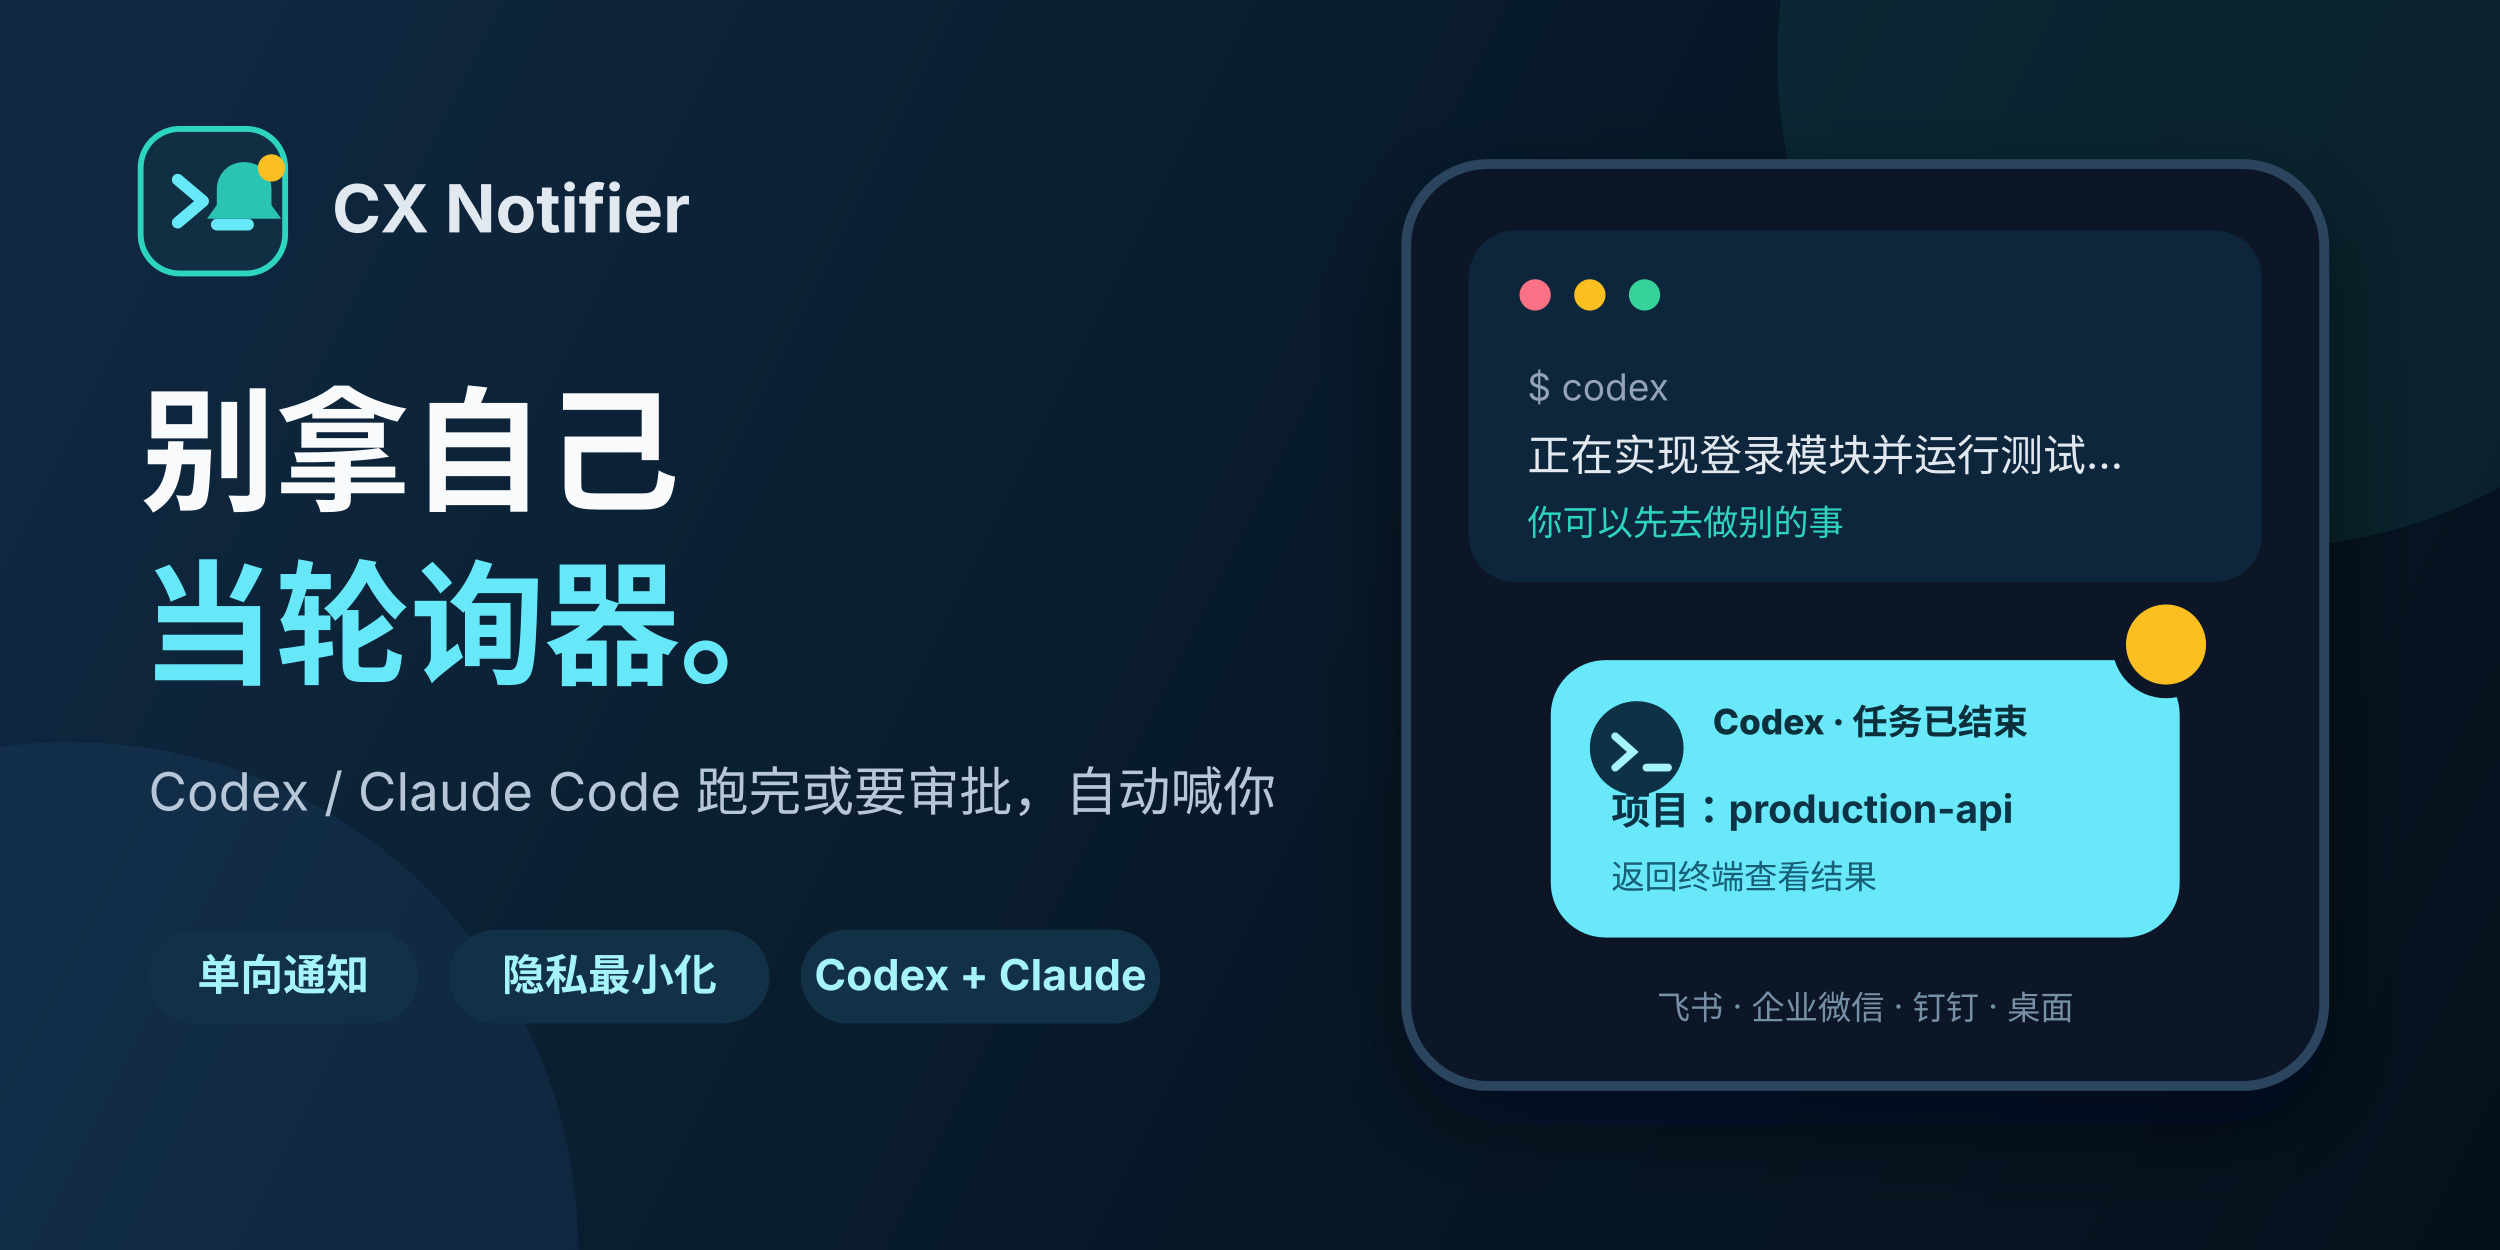
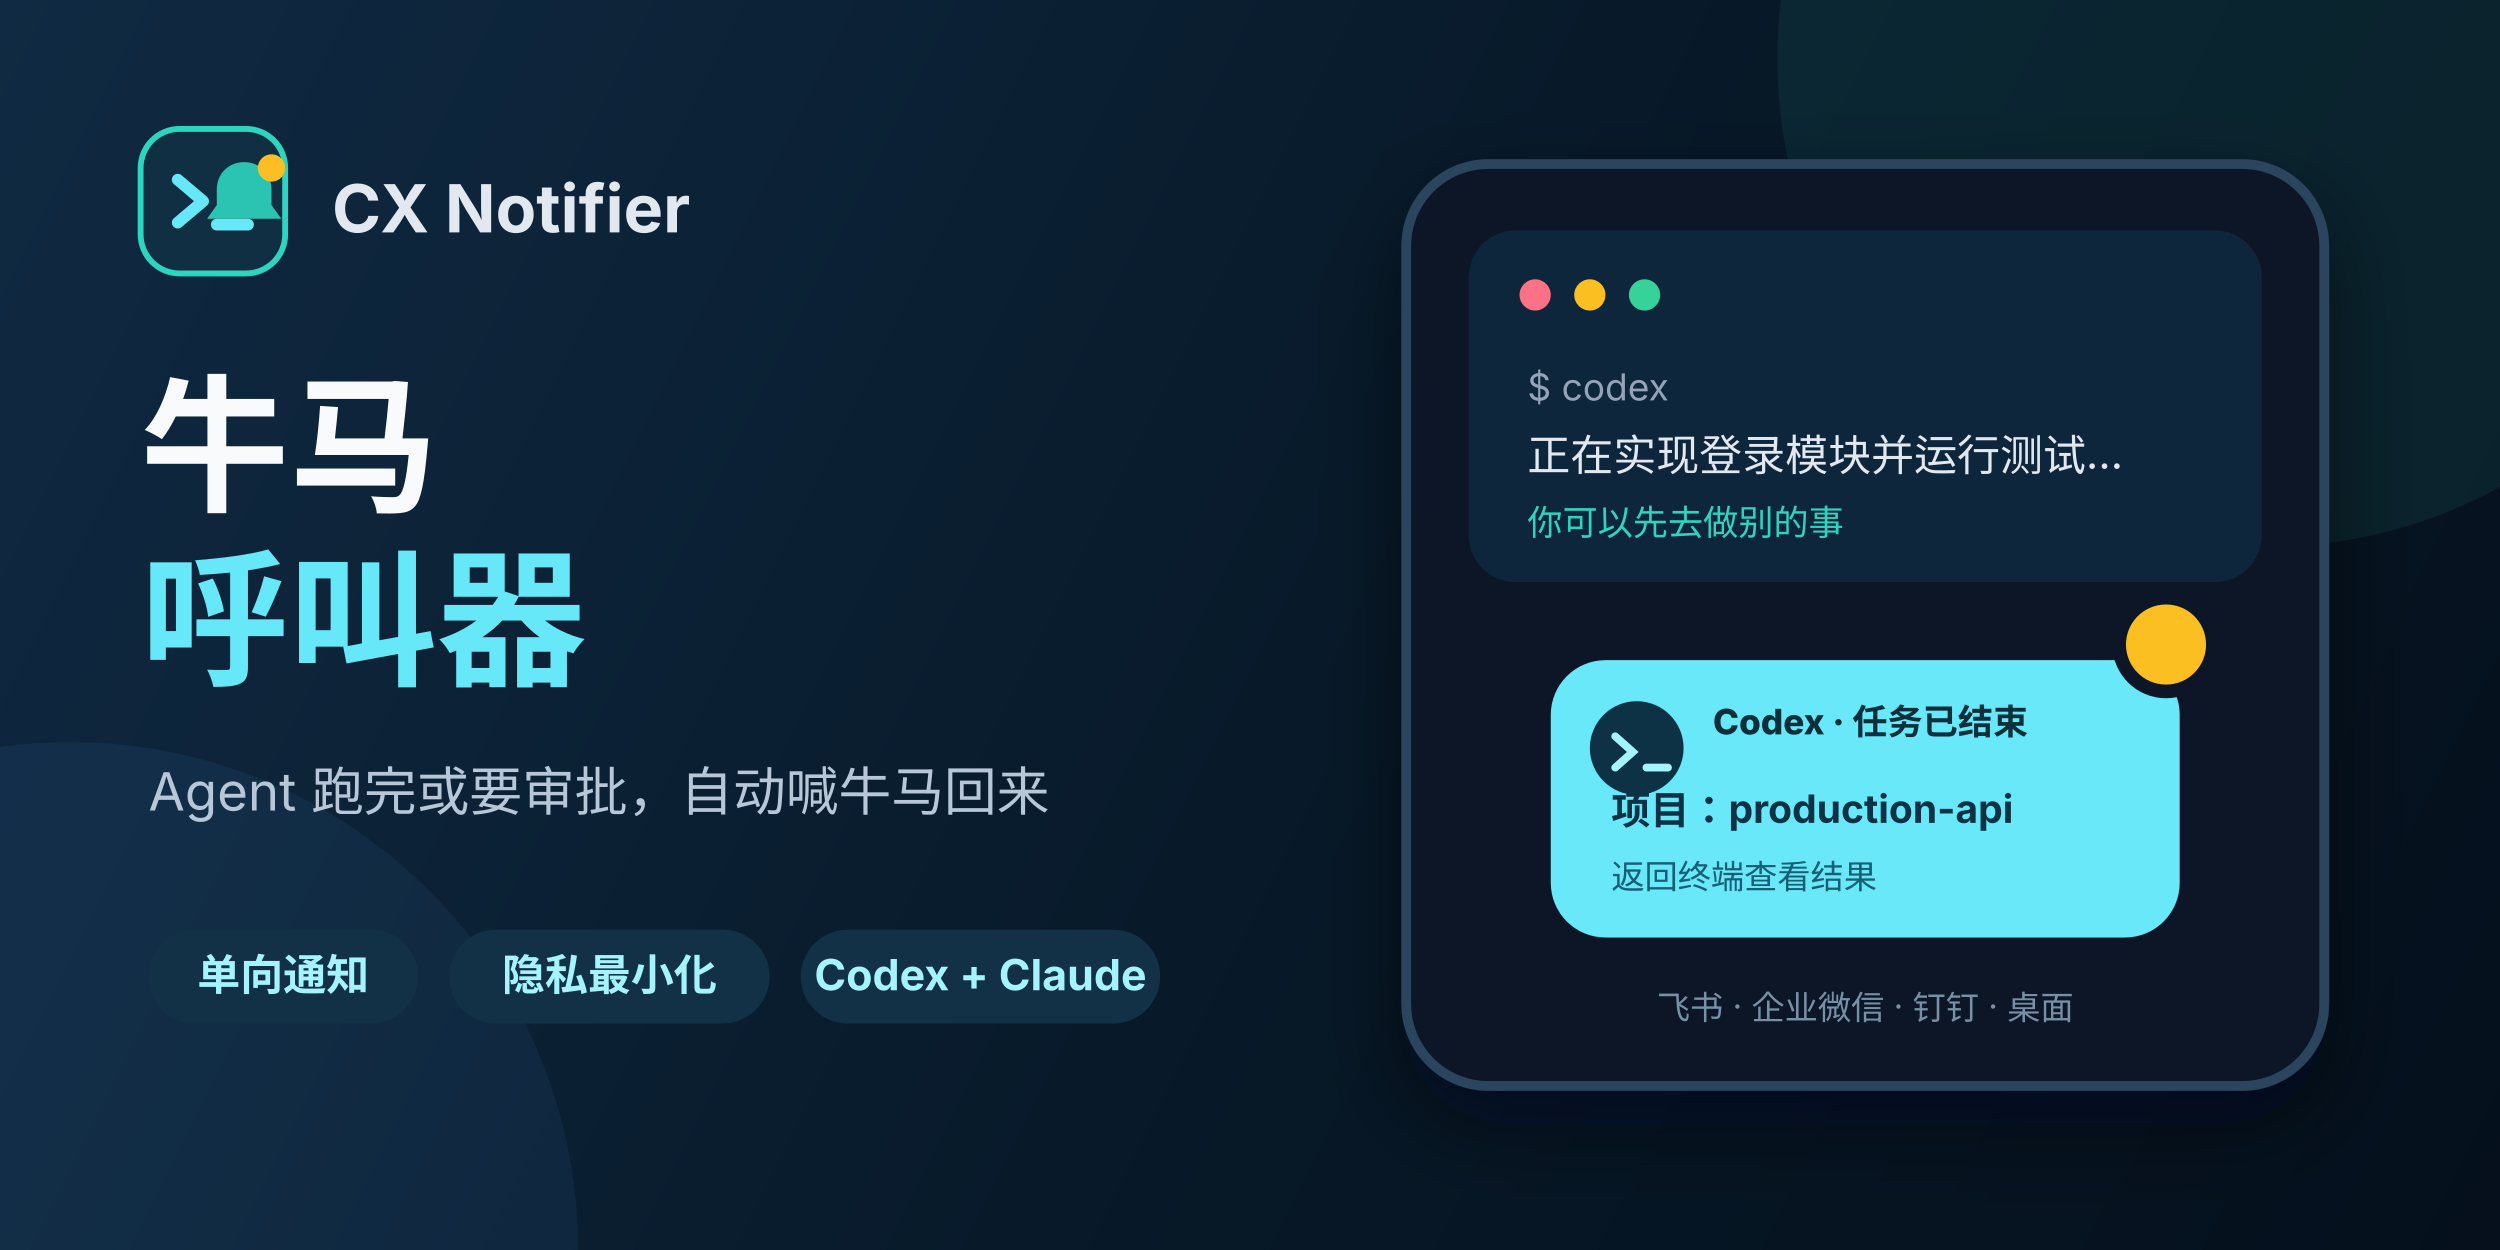
<svg xmlns="http://www.w3.org/2000/svg" width="1280" height="640" viewBox="0 0 1280 640" role="img" aria-labelledby="title desc">
  <defs>
    <linearGradient id="bg" x1="0" y1="0" x2="1280" y2="640" gradientUnits="userSpaceOnUse">
      <stop stop-color="#102A43" />
      <stop offset="0.58" stop-color="#071827" />
      <stop offset="1" stop-color="#05101C" />
    </linearGradient>
    <linearGradient id="accent" x1="740" y1="98" x2="1120" y2="530" gradientUnits="userSpaceOnUse">
      <stop stop-color="#67E8F9" />
      <stop offset="1" stop-color="#2DD4BF" />
    </linearGradient>
    <filter id="shadow" x="-30%" y="-30%" width="160%" height="160%">
      <feDropShadow dx="0" dy="18" stdDeviation="22" flood-color="#020617" flood-opacity="0.5" />
    </filter>
  </defs>
  <rect width="1280" height="640" fill="url(#bg)" />
  <circle cx="1160" cy="30" r="250" fill="#2DD4BF" opacity="0.08" />
  <circle cx="36" cy="640" r="260" fill="#60A5FA" opacity="0.07" />
  <g font-family="Inter, 'PingFang SC', 'Microsoft YaHei', ui-sans-serif, sans-serif">
    <g transform="translate(72 66)">
      <rect width="74" height="74" rx="20" fill="#102F42" stroke="#2DD4BF" stroke-width="3" />
      <path d="m19 26 13 11-13 11M39 49h16" fill="none" stroke="#67E8F9" stroke-width="6" stroke-linecap="round" stroke-linejoin="round" />
      <path d="M53 17c-8 0-14 6-14 14v8l-5 7h38l-5-7v-8c0-8-6-14-14-14Z" fill="#2DD4BF" opacity="0.9" />
      <circle cx="67" cy="20" r="7" fill="#FBBF24" />
    </g>
    <text x="170" y="119" fill="#E2E8F0" font-size="34" font-weight="720">CX Notifier</text>
-     <text x="72" y="256" fill="#F8FAFC" font-size="69" font-weight="780">别拿自己</text>
-     <text x="72" y="345" fill="#67E8F9" font-size="69" font-weight="780">当轮询器。</text>
-     <text x="76" y="415" fill="#B7C7D8" font-size="27">Codex / Claude Code 跑完或要审批，自动喊你</text>
+     <text x="72" y="256" fill="#F8FAFC" font-size="76" font-weight="780">牛马</text>
+     <text x="72" y="345" fill="#67E8F9" font-size="76" font-weight="780">呼叫器</text>
+     <text x="76" y="415" fill="#B7C7D8" font-size="27">Agent 跑完或要审批，自动喊牛马回来</text>
    <g transform="translate(76 476)" font-size="22" font-weight="650">
      <rect width="138" height="48" rx="24" fill="#123147" />
      <text x="69" y="31" text-anchor="middle" fill="#A5F3FC">单向通知</text>
      <rect x="154" width="164" height="48" rx="24" fill="#123147" />
      <text x="236" y="31" text-anchor="middle" fill="#A5F3FC">隐私最小化</text>
      <rect x="334" width="184" height="48" rx="24" fill="#123147" />
      <text x="426" y="31" text-anchor="middle" fill="#A5F3FC">Codex + Claude</text>
    </g>
  </g>
  <g transform="translate(720 84)" filter="url(#shadow)" font-family="Inter, 'PingFang SC', 'Microsoft YaHei', ui-sans-serif, sans-serif">
    <rect width="470" height="472" rx="42" fill="#0B1828" stroke="#2A455D" stroke-width="5" />
    <rect x="32" y="34" width="406" height="180" rx="24" fill="#10263B" />
    <circle cx="66" cy="67" r="8" fill="#FB7185" />
    <circle cx="94" cy="67" r="8" fill="#FBBF24" />
    <circle cx="122" cy="67" r="8" fill="#34D399" />
    <text x="62" y="121" fill="#94A3B8" font-size="19">$ codex</text>
    <text x="62" y="157" fill="#E2E8F0" font-size="22">正在实现登录模块并运行测试…</text>
    <text x="62" y="190" fill="#2DD4BF" font-size="18">你可以先去做别的事</text>
    <rect x="74" y="254" width="322" height="142" rx="28" fill="url(#accent)" />
    <circle cx="118" cy="299" r="24" fill="#0F3345" />
    <path d="m107 293 9 8-9 8M123 309h11" fill="none" stroke="#A5F3FC" stroke-width="4" stroke-linecap="round" />
    <text x="157" y="292" fill="#082F3B" font-size="18" font-weight="760">Codex · 任务已结束</text>
    <text x="105" y="338" fill="#083344" font-size="20" font-weight="650">项目：production-api</text>
    <text x="105" y="371" fill="#155E75" font-size="17">返回终端查看结果</text>
    <circle cx="389" cy="246" r="24" fill="#FBBF24" stroke="#0B1828" stroke-width="7" />
    <text x="235" y="438" text-anchor="middle" fill="#7890A6" font-size="17">飞书 · 企业微信 · 钉钉 · 桌面</text>
  </g>
</svg>
